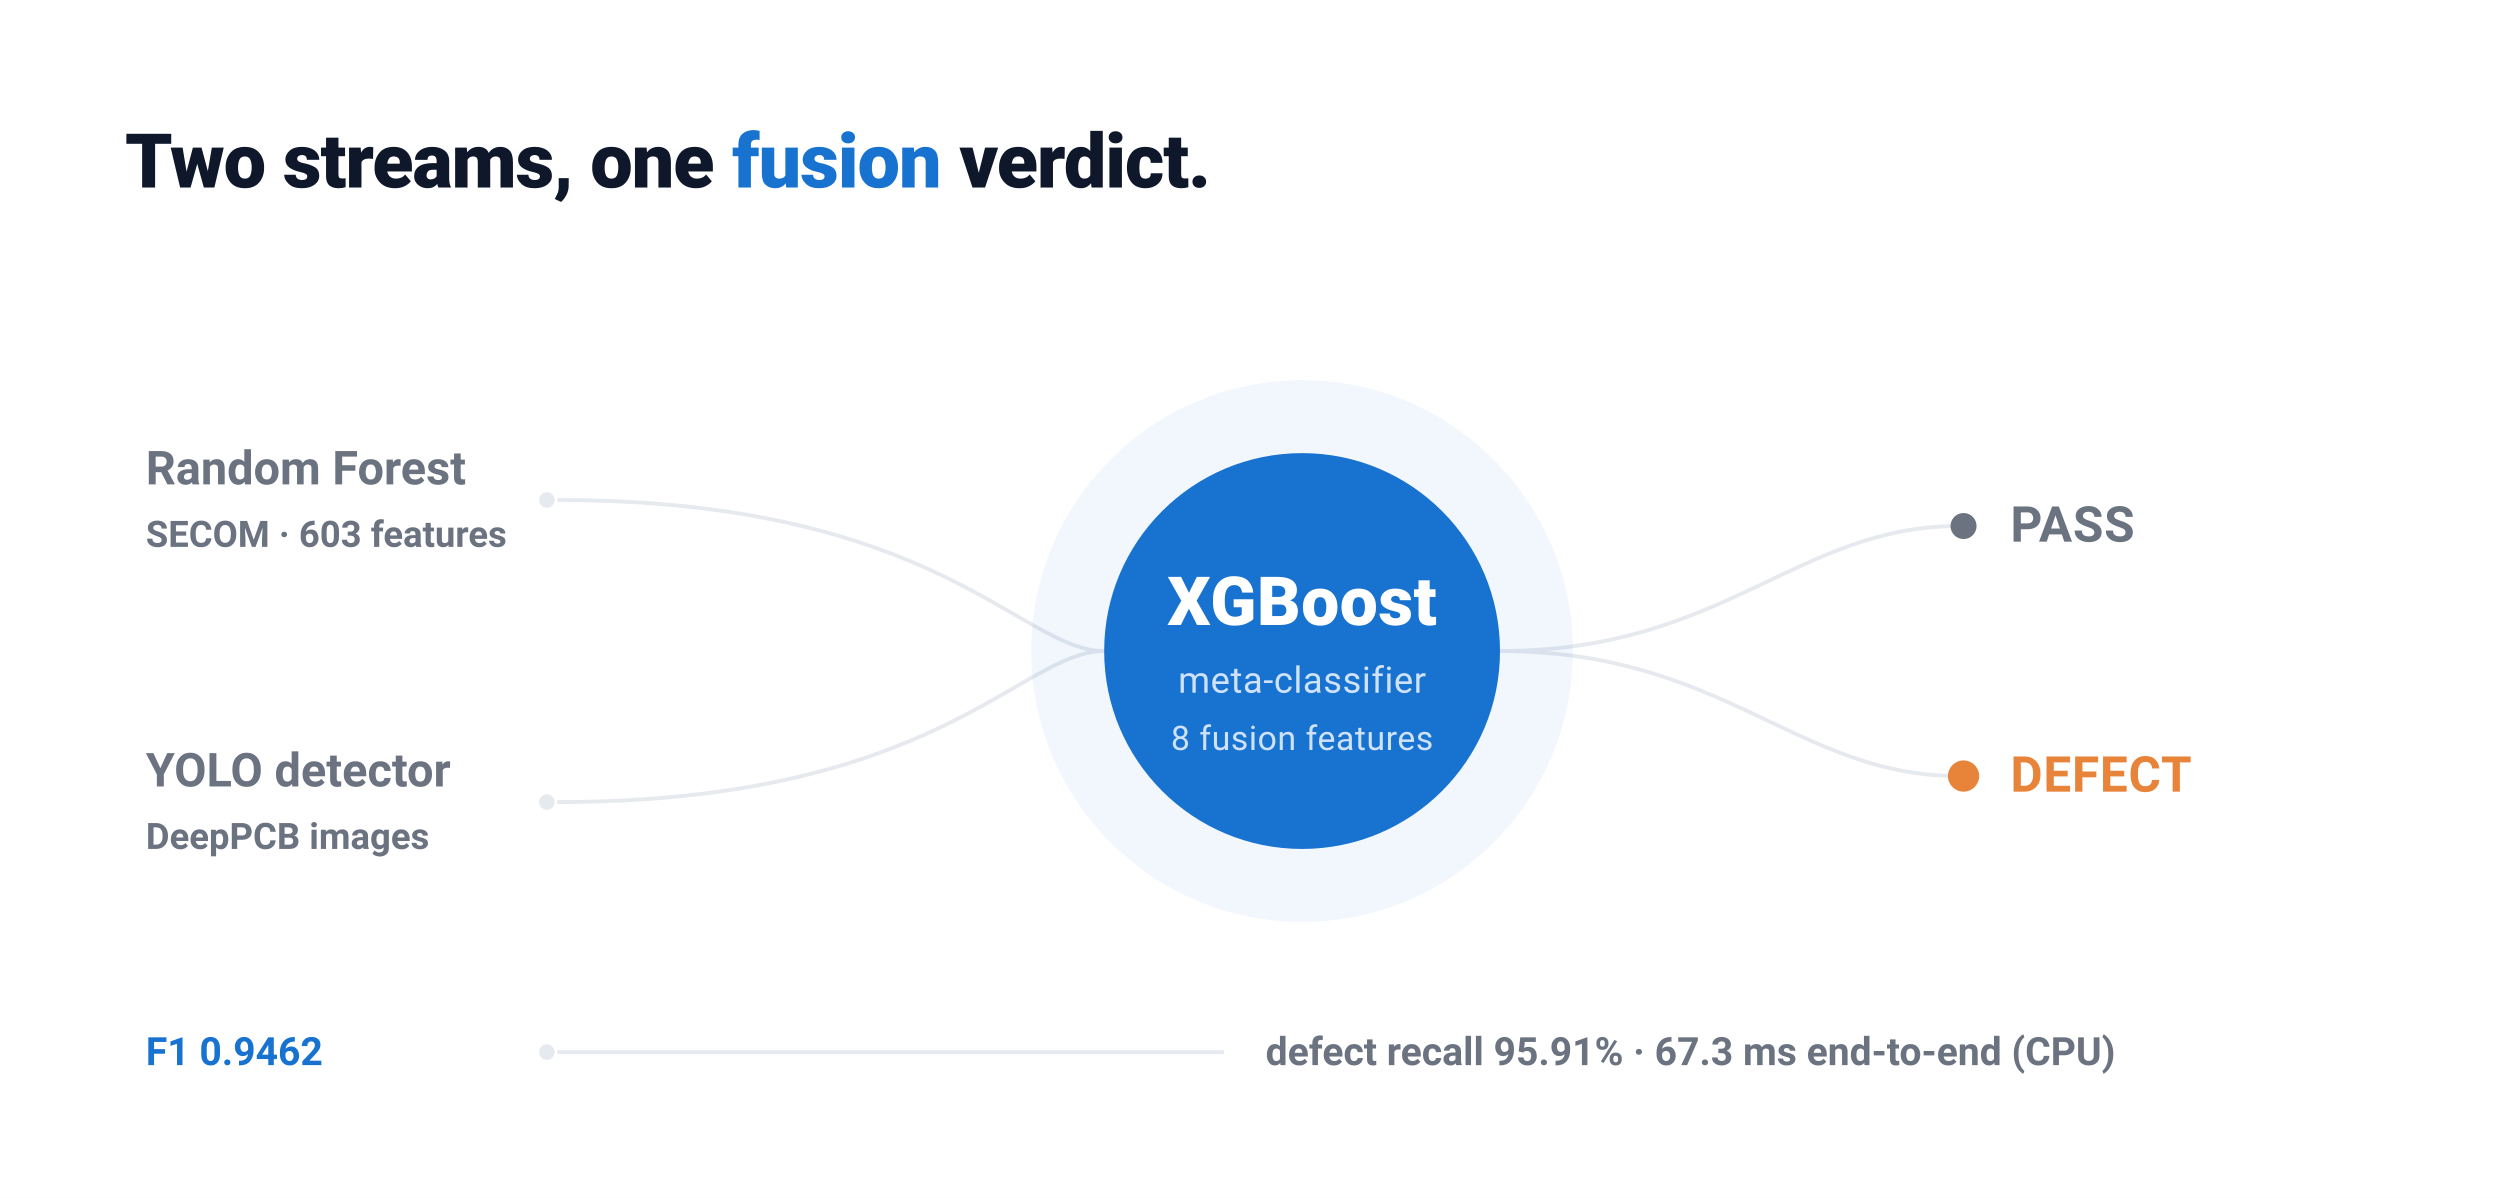
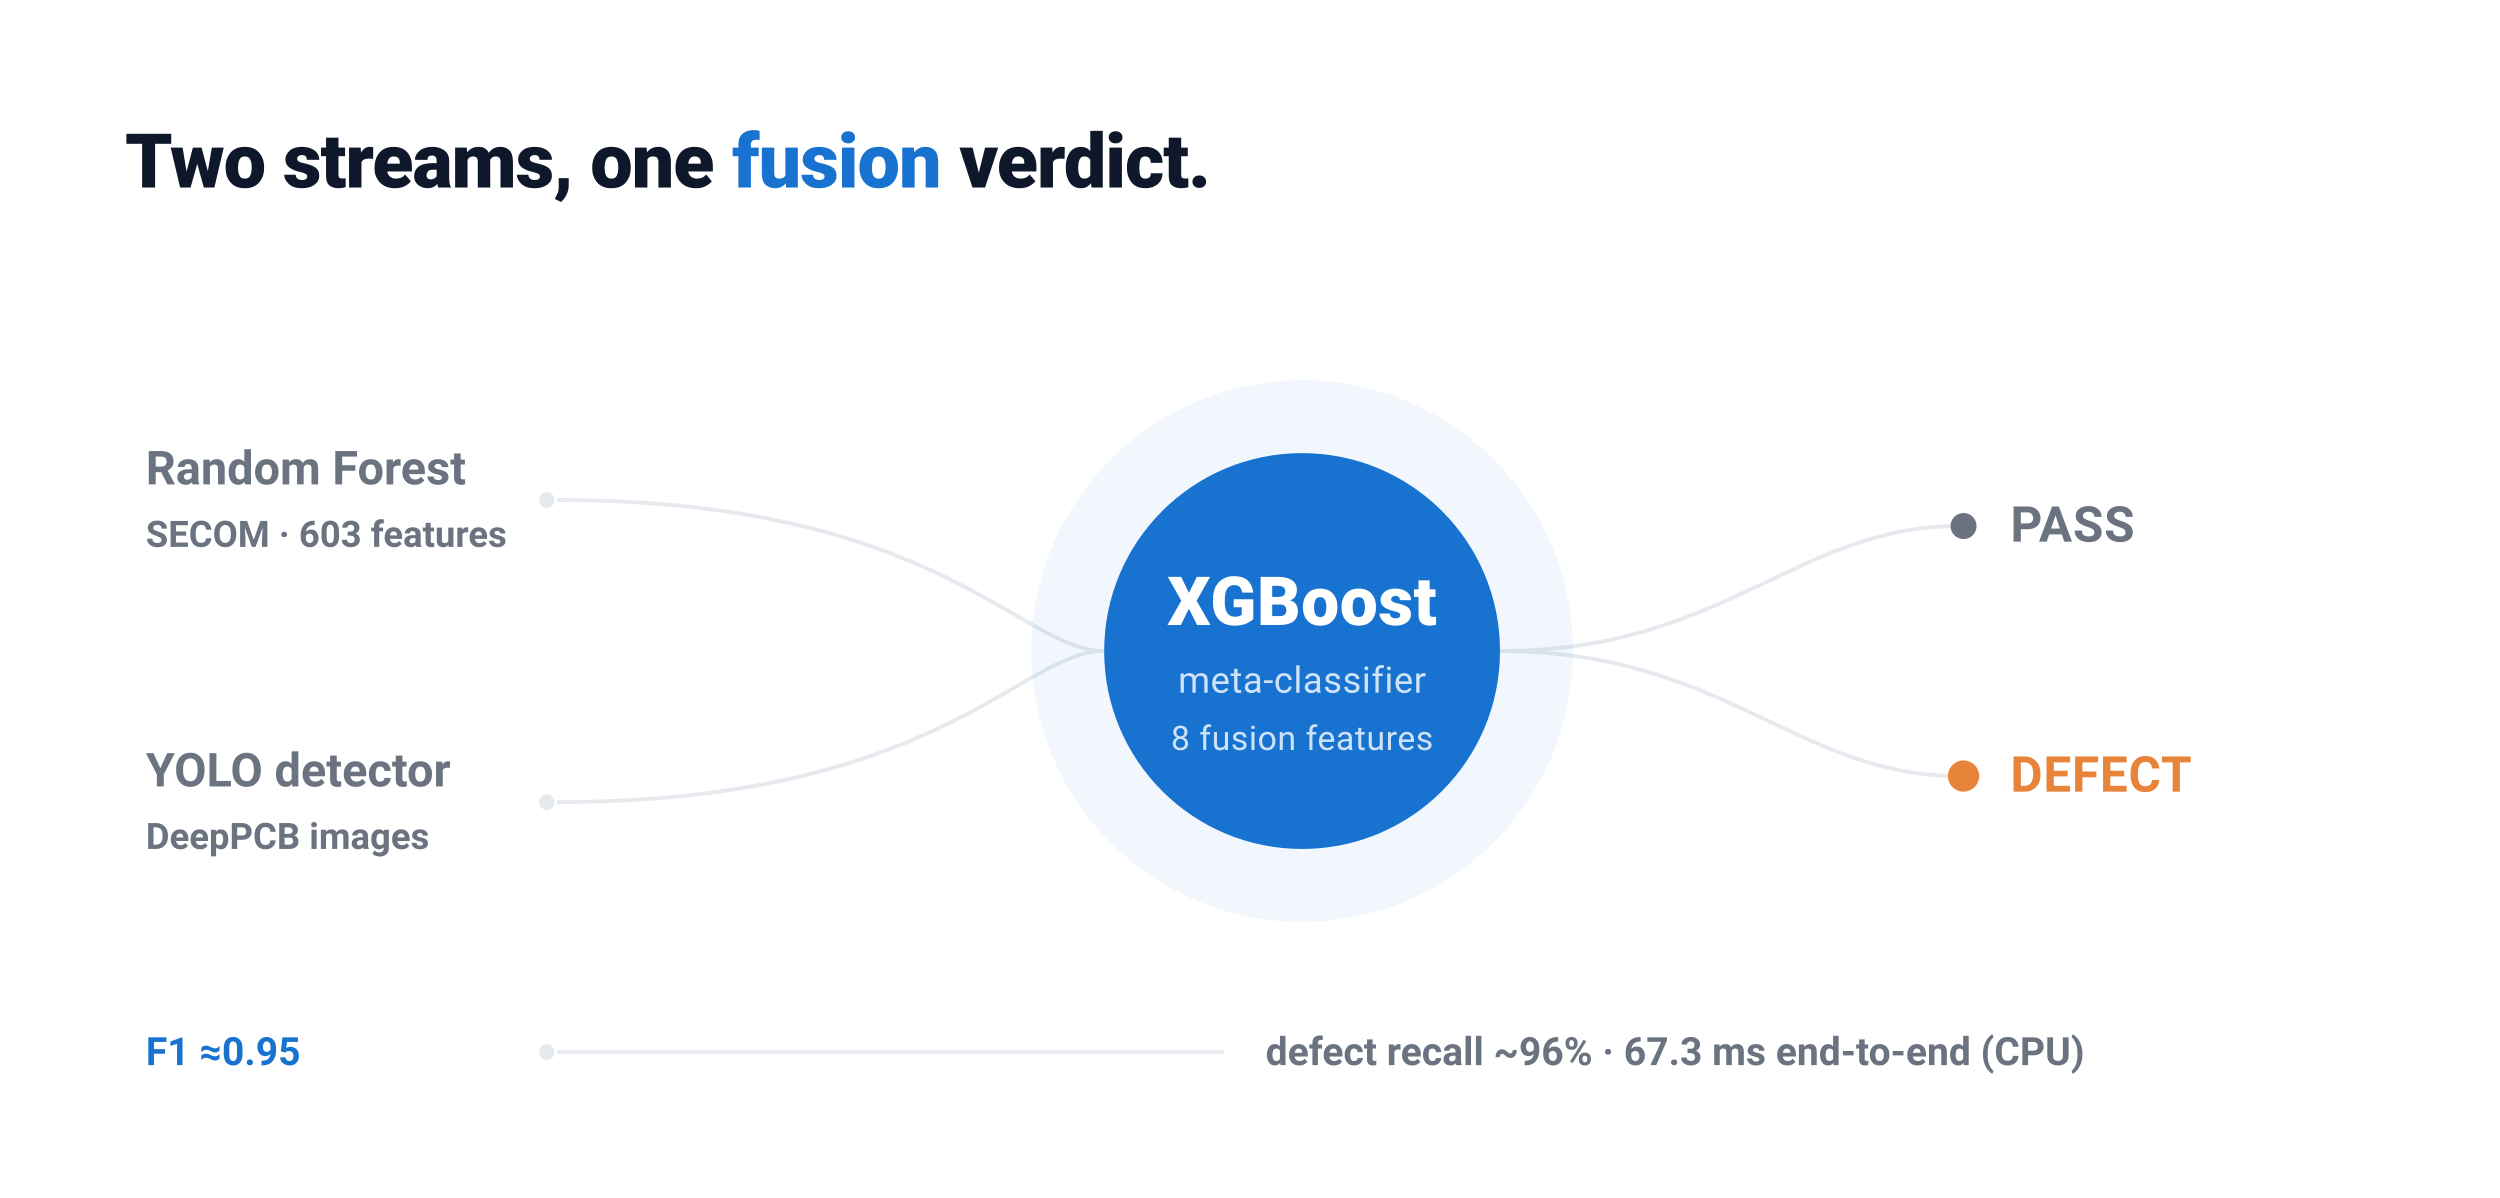
<svg xmlns="http://www.w3.org/2000/svg" viewBox="0 0 960 460" font-family="ui-sans-serif, system-ui, -apple-system, 'Segoe UI', Roboto, sans-serif">
  <rect width="960" height="460" fill="#ffffff" />
  <text x="48" y="72" font-size="29" font-weight="800" fill="#0f172a" letter-spacing="-0.4">Two streams, one <tspan fill="#1772d0">fusion</tspan> verdict.</text>
  <g stroke="#e6e9ee" stroke-width="1.5" fill="none">
    <path d="M214 192 C 360 192, 392 250, 424 250" />
    <path d="M214 308 C 360 308, 392 250, 424 250" />
  </g>
  <g fill="#e6e9ee">
    <circle cx="210" cy="192" r="3" />
    <circle cx="210" cy="308" r="3" />
  </g>
  <text x="56" y="186" font-size="18" font-weight="700" fill="#6b7280">Random Forest</text>
  <text x="56" y="210" font-size="14" font-weight="600" fill="#6b7280">SECOM · 603 features</text>
  <text x="56" y="302" font-size="18" font-weight="700" fill="#6b7280">YOLO detector</text>
  <text x="56" y="326" font-size="14" font-weight="600" fill="#6b7280">DeepPCB images</text>
  <g stroke="#e6e9ee" stroke-width="1.5" fill="none">
    <path d="M576 250 C 662 250, 690 202, 752 202" />
    <path d="M576 250 C 662 250, 690 298, 752 298" />
  </g>
  <circle cx="500" cy="250" r="104" fill="#1772d0" opacity="0.06" />
  <circle cx="500" cy="250" r="76" fill="#1772d0" />
  <text x="500" y="240" text-anchor="middle" font-size="26" font-weight="800" letter-spacing="0.2" fill="#ffffff">XGBoost</text>
  <text x="500" y="266" text-anchor="middle" font-size="14" letter-spacing="0.2" fill="#cfe2f7">meta-classifier</text>
  <text x="500" y="288" text-anchor="middle" font-size="13" letter-spacing="0.2" fill="#cfe2f7">8 fusion features</text>
  <circle cx="754" cy="202" r="5" fill="#6b7280" />
  <text x="772" y="208" font-size="19" font-weight="600" fill="#6b7280" letter-spacing="0.3">PASS</text>
  <circle cx="754" cy="298" r="6" fill="#e8833a" />
  <text x="772" y="304" font-size="19" font-weight="700" fill="#e8833a" letter-spacing="0.3">DEFECT</text>
  <path d="M214 404 L 470 404" stroke="#e6e9ee" stroke-width="1.5" fill="none" />
  <circle cx="210" cy="404" r="3" fill="#e6e9ee" />
-   <text x="56" y="409" font-size="15" font-weight="700" fill="#1772d0">F1 0.9462</text>
-   <text x="486" y="409" font-size="15" font-weight="600" fill="#6b7280">defect recall 95.91% · 67.3 ms end-to-end (CPU)</text>
+   <text x="56" y="409" font-size="15" font-weight="700" fill="#1772d0">F1 ≈0.95</text>
+   <text x="486" y="409" font-size="15" font-weight="600" fill="#6b7280">defect recall ~96% · 67.3 ms end-to-end (CPU)</text>
</svg>
